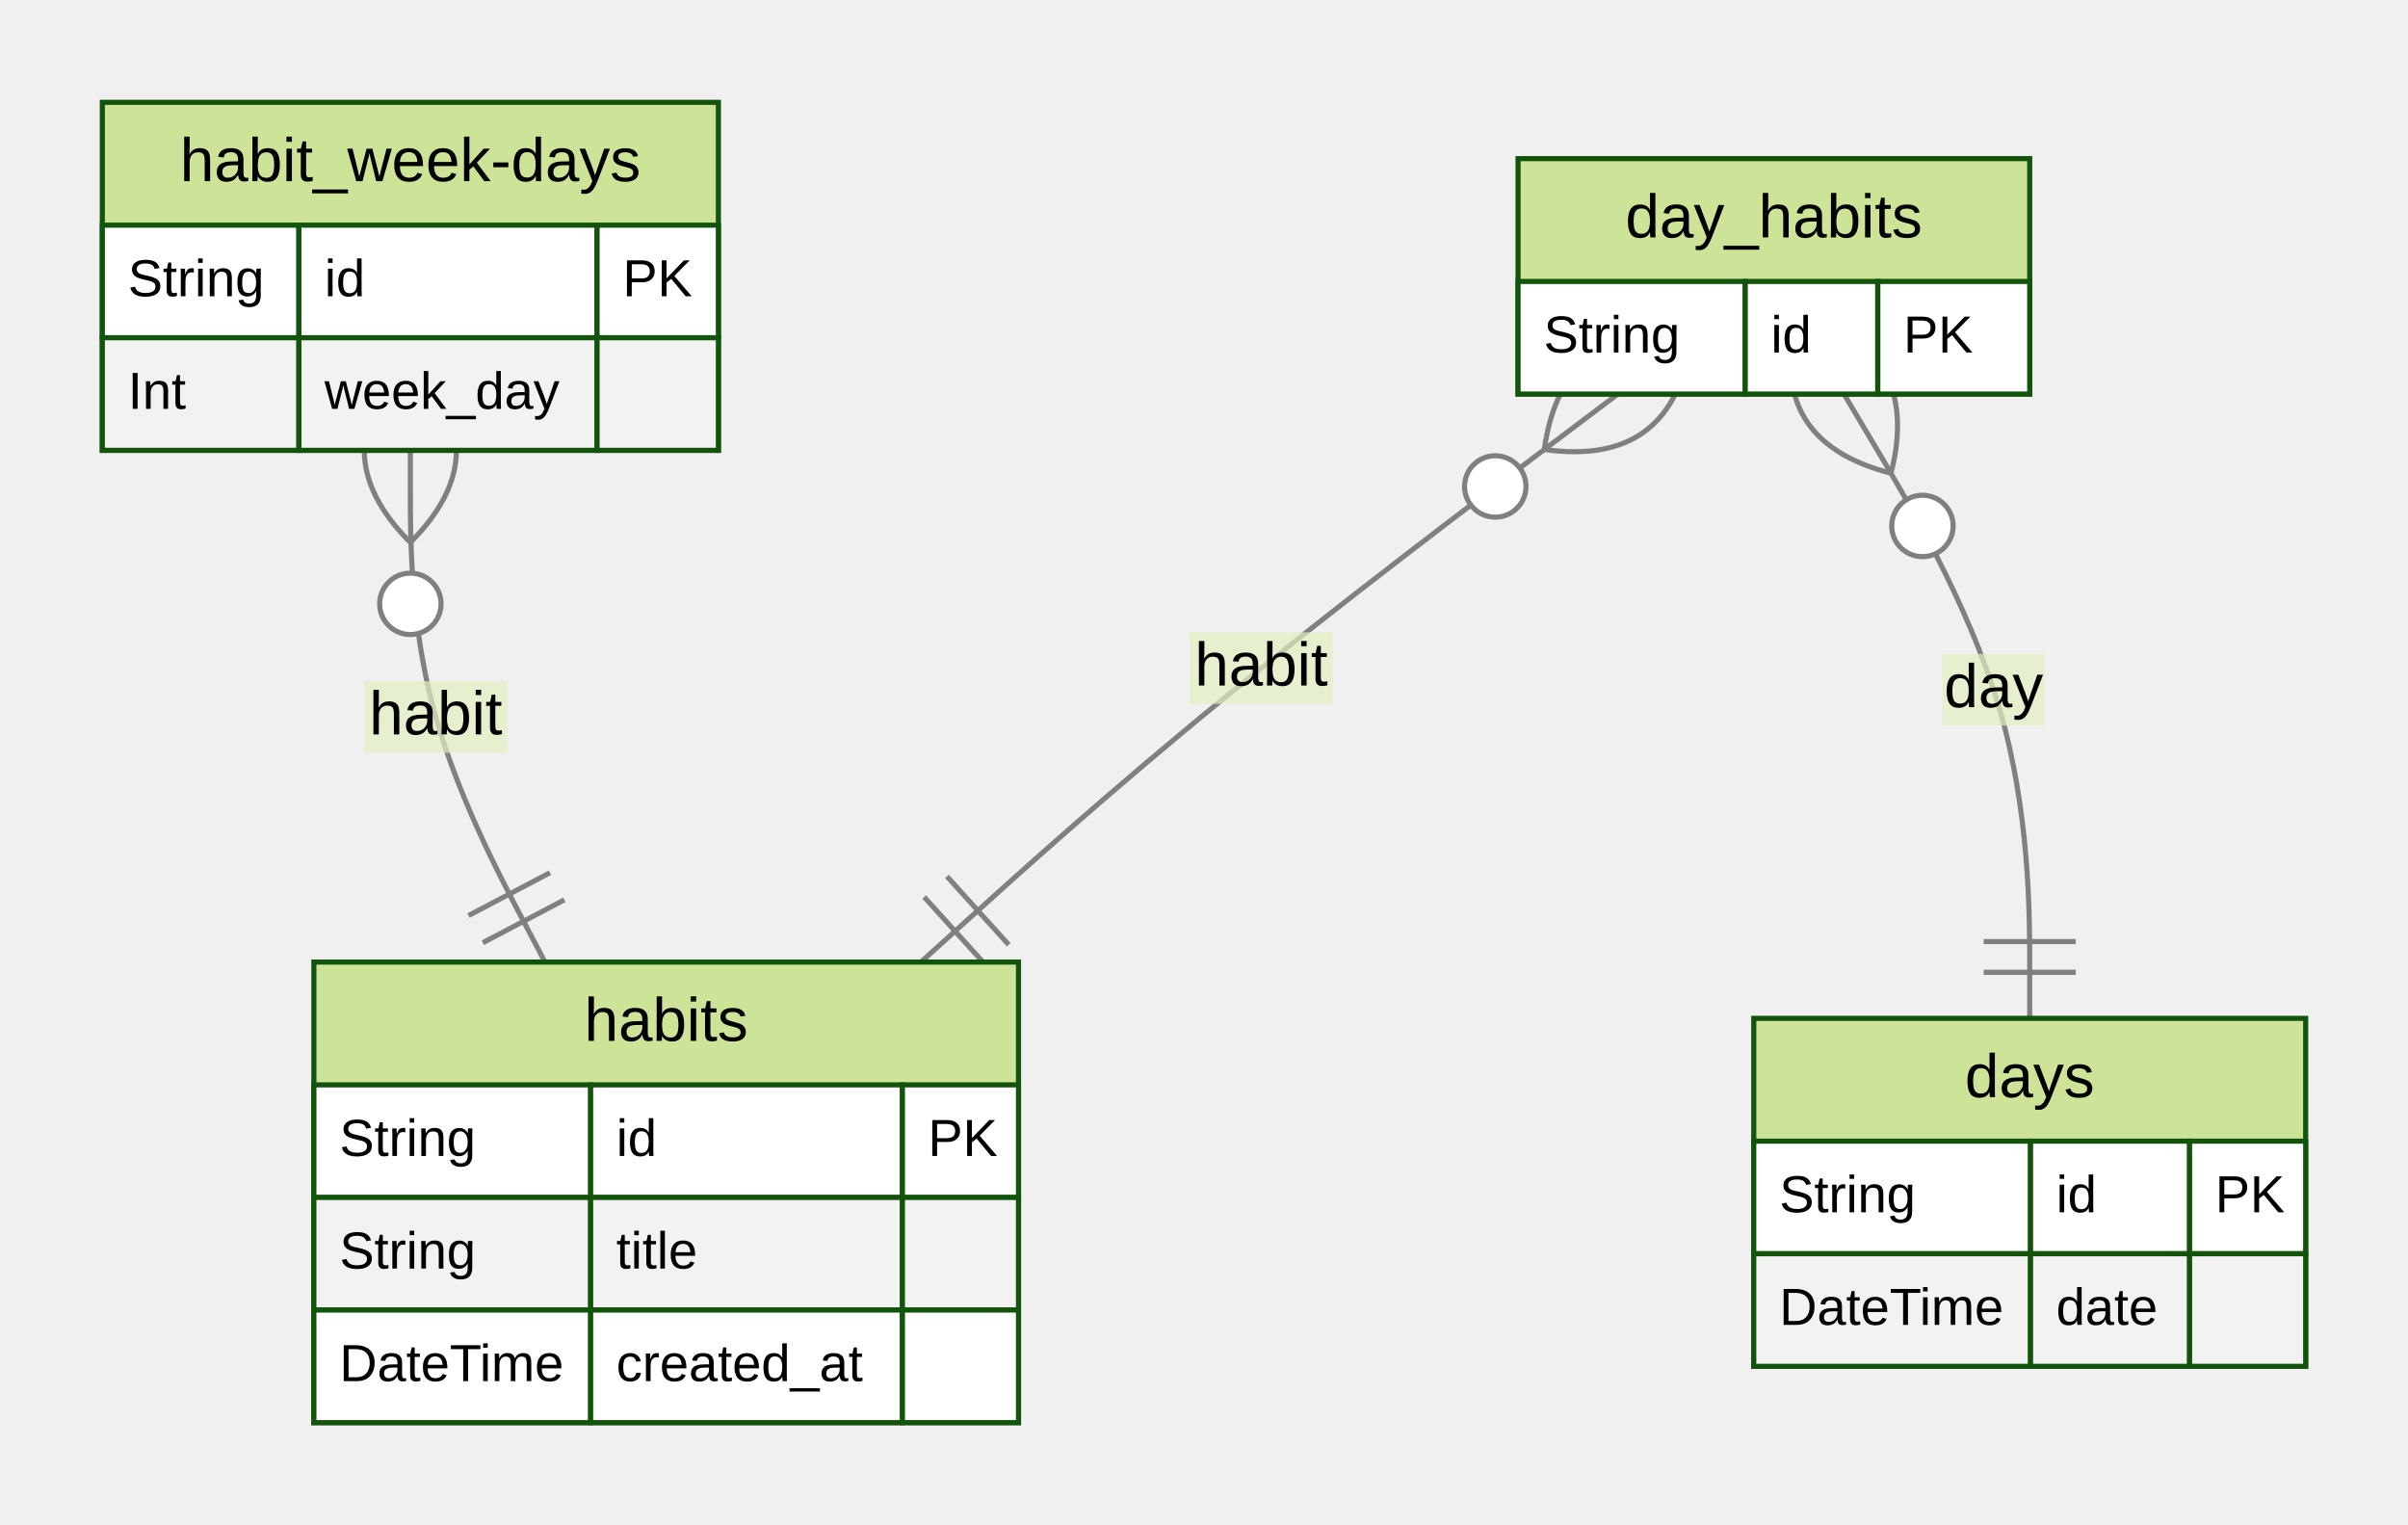
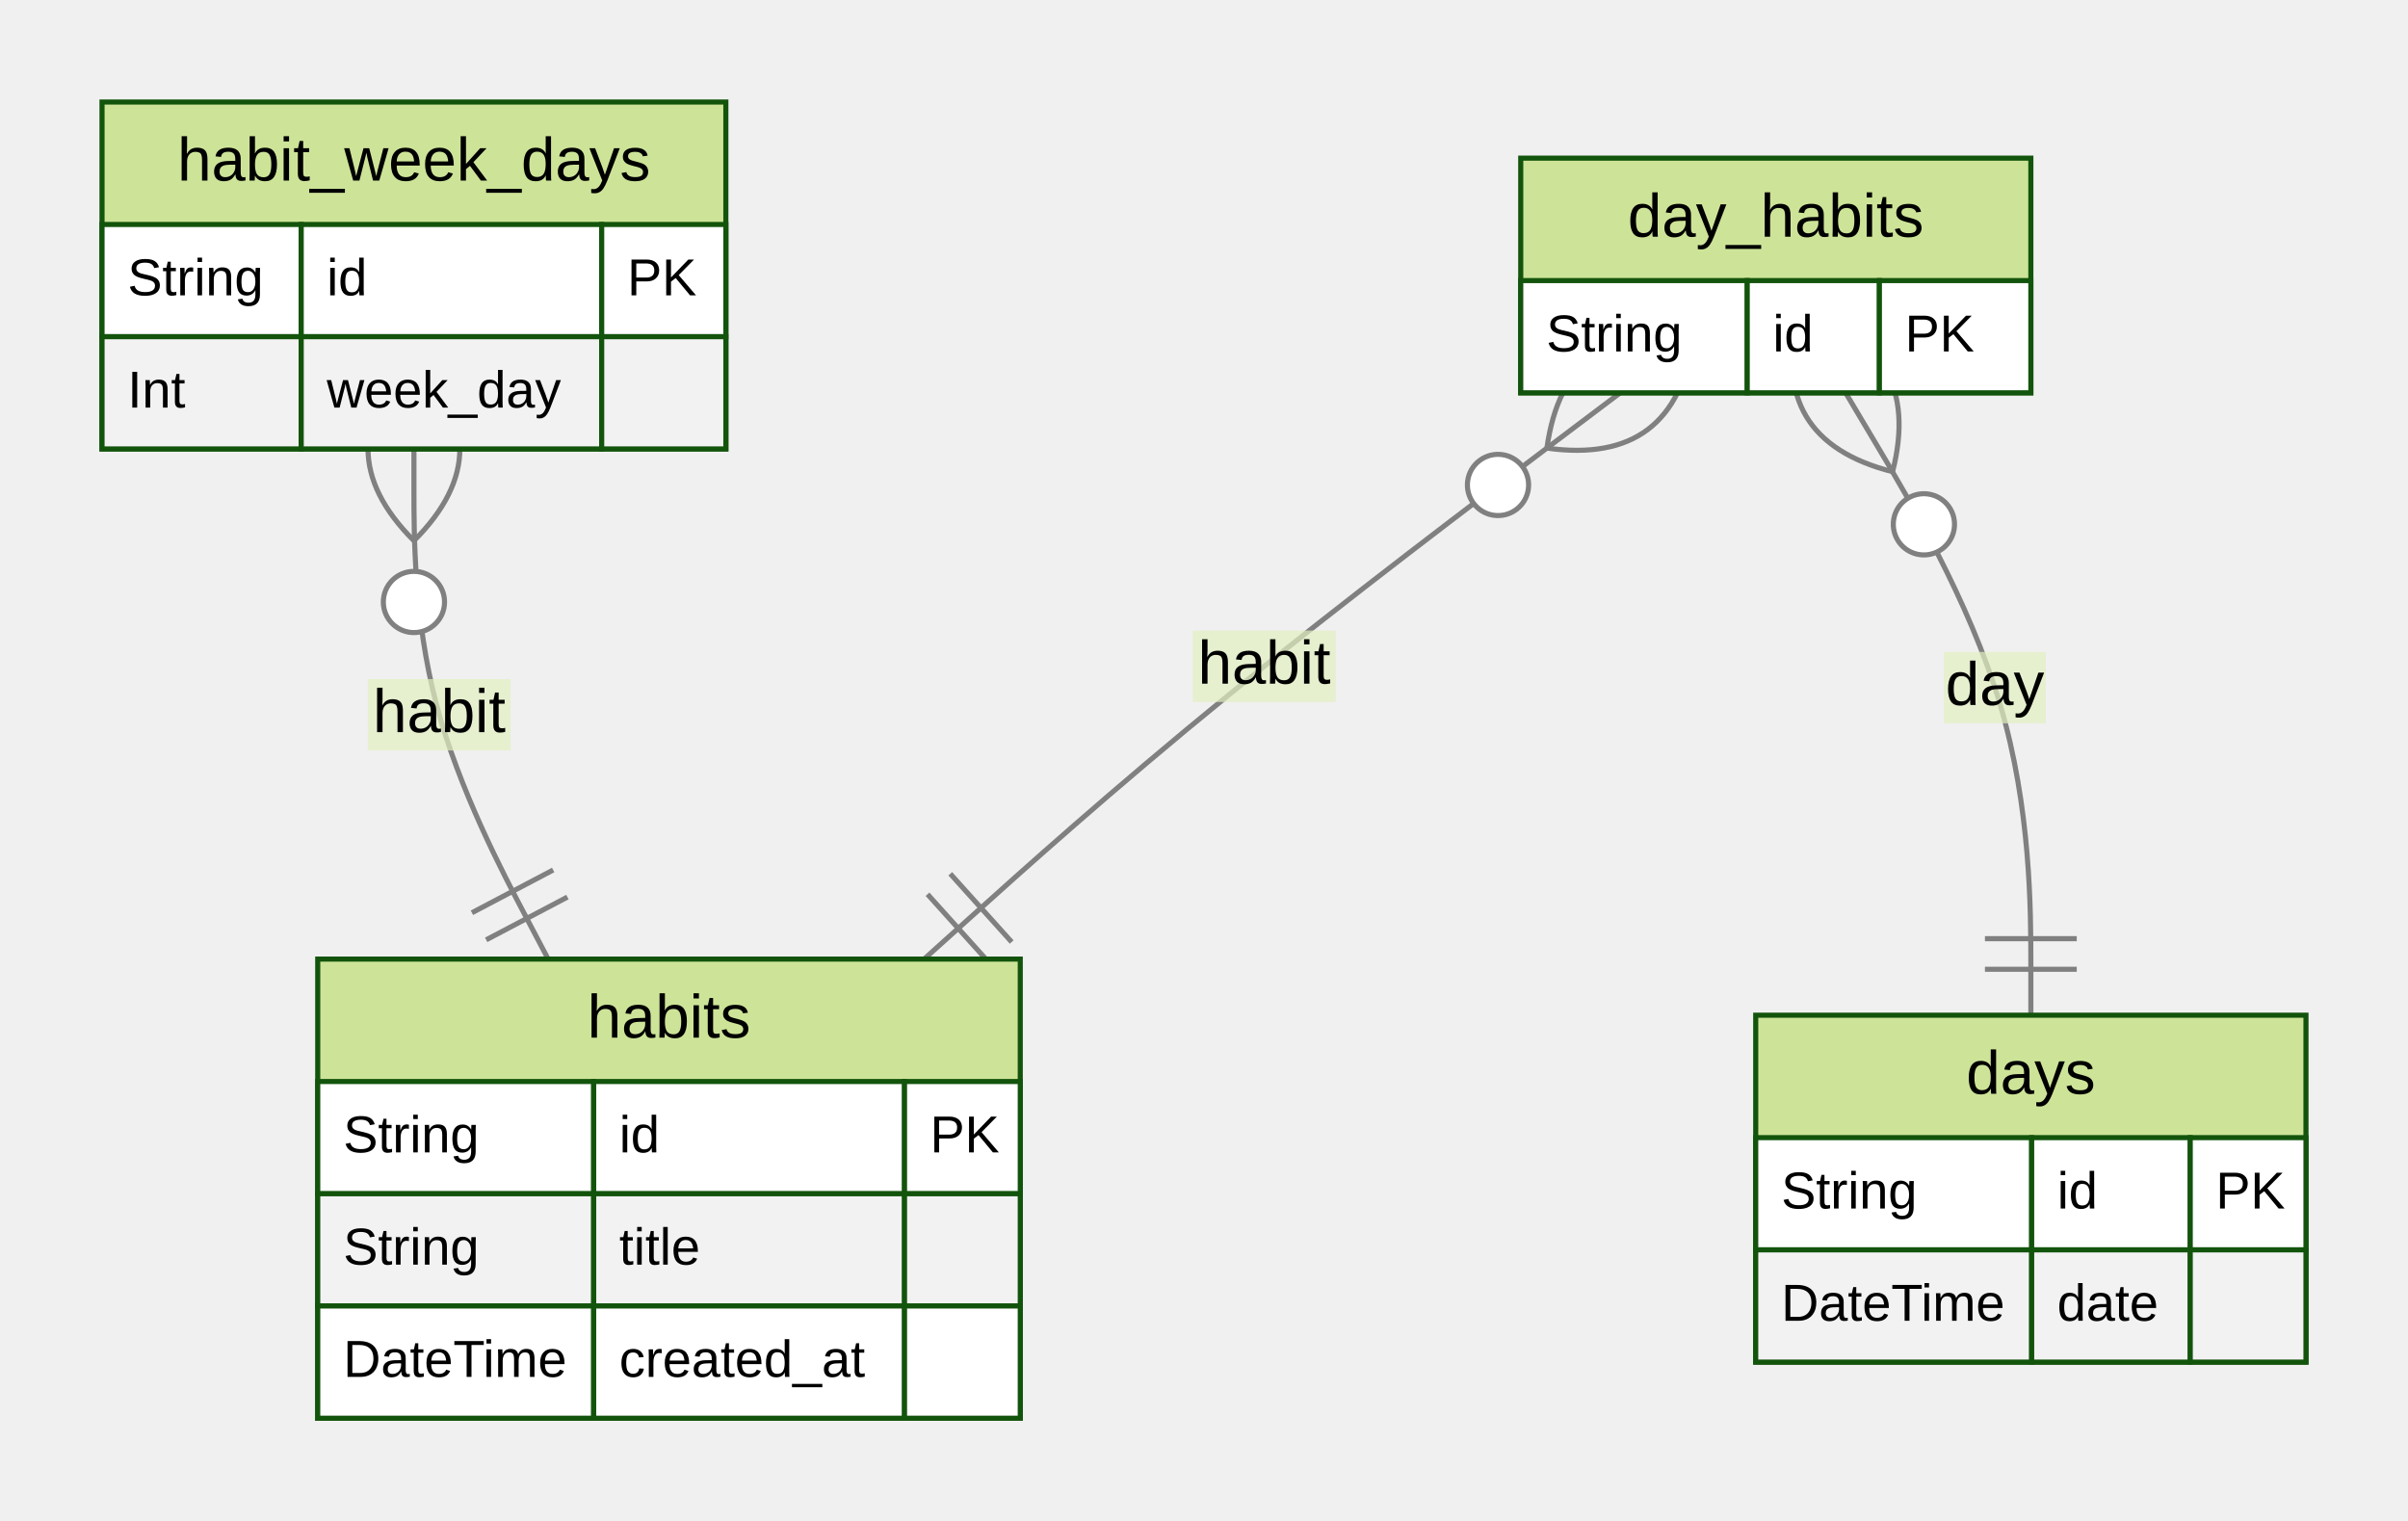
- <svg xmlns="http://www.w3.org/2000/svg" aria-roledescription="er" viewBox="0 0 470.636 298" style="max-width: 470.636px; background-color: white;" width="100%" id="mermaid-0">
+ <svg xmlns="http://www.w3.org/2000/svg" aria-roledescription="er" viewBox="0 0 472.051 298" style="max-width: 472.051px; background-color: white;" width="100%" id="mermaid-0">
  <style>#mermaid-0{font-family:"trebuchet ms",verdana,arial,sans-serif;font-size:16px;fill:#000000;}#mermaid-0 .error-icon{fill:#552222;}#mermaid-0 .error-text{fill:#552222;stroke:#552222;}#mermaid-0 .edge-thickness-normal{stroke-width:2px;}#mermaid-0 .edge-thickness-thick{stroke-width:3.5px;}#mermaid-0 .edge-pattern-solid{stroke-dasharray:0;}#mermaid-0 .edge-pattern-dashed{stroke-dasharray:3;}#mermaid-0 .edge-pattern-dotted{stroke-dasharray:2;}#mermaid-0 .marker{fill:#000000;stroke:#000000;}#mermaid-0 .marker.cross{stroke:#000000;}#mermaid-0 svg{font-family:"trebuchet ms",verdana,arial,sans-serif;font-size:16px;}#mermaid-0 .entityBox{fill:#cde498;stroke:#13540c;}#mermaid-0 .attributeBoxOdd{fill:#ffffff;stroke:#13540c;}#mermaid-0 .attributeBoxEven{fill:#f2f2f2;stroke:#13540c;}#mermaid-0 .relationshipLabelBox{fill:hsl(78.158, 58.462%, 84.51%);opacity:0.7;background-color:hsl(78.158, 58.462%, 84.51%);}#mermaid-0 .relationshipLabelBox rect{opacity:0.5;}#mermaid-0 .relationshipLine{stroke:#000000;}#mermaid-0 .entityTitleText{text-anchor:middle;font-size:18px;fill:#000000;}#mermaid-0 :root{--mermaid-font-family:"trebuchet ms",verdana,arial,sans-serif;}</style>
  <g />
  <defs>
    <marker orient="auto" markerHeight="18" markerWidth="18" refY="9" refX="0" id="ONLY_ONE_START">
      <path d="M9,0 L9,18 M15,0 L15,18" fill="none" stroke="gray" />
    </marker>
  </defs>
  <defs>
    <marker orient="auto" markerHeight="18" markerWidth="18" refY="9" refX="18" id="ONLY_ONE_END">
      <path d="M3,0 L3,18 M9,0 L9,18" fill="none" stroke="gray" />
    </marker>
  </defs>
  <defs>
    <marker orient="auto" markerHeight="18" markerWidth="30" refY="9" refX="0" id="ZERO_OR_ONE_START">
      <circle r="6" cy="9" cx="21" fill="white" stroke="gray" />
      <path d="M9,0 L9,18" fill="none" stroke="gray" />
    </marker>
  </defs>
  <defs>
    <marker orient="auto" markerHeight="18" markerWidth="30" refY="9" refX="30" id="ZERO_OR_ONE_END">
      <circle r="6" cy="9" cx="9" fill="white" stroke="gray" />
      <path d="M21,0 L21,18" fill="none" stroke="gray" />
    </marker>
  </defs>
  <defs>
    <marker orient="auto" markerHeight="36" markerWidth="45" refY="18" refX="18" id="ONE_OR_MORE_START">
      <path d="M0,18 Q 18,0 36,18 Q 18,36 0,18 M42,9 L42,27" fill="none" stroke="gray" />
    </marker>
  </defs>
  <defs>
    <marker orient="auto" markerHeight="36" markerWidth="45" refY="18" refX="27" id="ONE_OR_MORE_END">
      <path d="M3,9 L3,27 M9,18 Q27,0 45,18 Q27,36 9,18" fill="none" stroke="gray" />
    </marker>
  </defs>
  <defs>
    <marker orient="auto" markerHeight="36" markerWidth="57" refY="18" refX="18" id="ZERO_OR_MORE_START">
      <circle r="6" cy="18" cx="48" fill="white" stroke="gray" />
      <path d="M0,18 Q18,0 36,18 Q18,36 0,18" fill="none" stroke="gray" />
    </marker>
  </defs>
  <defs>
    <marker orient="auto" markerHeight="36" markerWidth="57" refY="18" refX="39" id="ZERO_OR_MORE_END">
      <circle r="6" cy="18" cx="9" fill="white" stroke="gray" />
      <path d="M21,18 Q39,0 57,18 Q39,36 21,18" fill="none" stroke="gray" />
    </marker>
  </defs>
-   <path style="stroke: gray; fill: none;" marker-start="url(#ZERO_OR_MORE_START)" marker-end="url(#ONLY_ONE_END)" d="M80.203,88L80.203,96.333C80.203,104.667,80.203,121.333,84.589,138C88.975,154.667,97.747,171.333,102.133,179.667L106.519,188" class="er relationshipLine" />
-   <path style="stroke: gray; fill: none;" marker-start="url(#ZERO_OR_MORE_START)" marker-end="url(#ONLY_ONE_END)" d="M360.392,77L366.444,87.167C372.495,97.333,384.598,117.667,390.65,138C396.701,158.333,396.701,178.667,396.701,188.833L396.701,199" class="er relationshipLine" />
-   <path style="stroke: gray; fill: none;" marker-start="url(#ZERO_OR_MORE_START)" marker-end="url(#ONLY_ONE_END)" d="M316.2,77L302.717,87.167C289.235,97.333,262.27,117.667,239.568,136.167C216.866,154.667,198.427,171.333,189.208,179.667L179.988,188" class="er relationshipLine" />
-   <g transform="translate(61.34412,188 )" id="entity-habits-c096573e-ea85-4ff0-992c-a58b42163eed">
+   <path style="stroke: gray; fill: none;" marker-start="url(#ZERO_OR_MORE_START)" marker-end="url(#ONLY_ONE_END)" d="M81.146,88L81.146,96.333C81.146,104.667,81.146,121.333,85.532,138C89.918,154.667,98.69,171.333,103.076,179.667L107.462,188" class="er relationshipLine" />
+   <path style="stroke: gray; fill: none;" marker-start="url(#ZERO_OR_MORE_START)" marker-end="url(#ONLY_ONE_END)" d="M361.807,77L367.859,87.167C373.91,97.333,386.013,117.667,392.065,138C398.116,158.333,398.116,178.667,398.116,188.833L398.116,199" class="er relationshipLine" />
+   <path style="stroke: gray; fill: none;" marker-start="url(#ZERO_OR_MORE_START)" marker-end="url(#ONLY_ONE_END)" d="M317.615,77L304.132,87.167C290.65,97.333,263.685,117.667,240.941,136.167C218.198,154.667,199.676,171.333,190.416,179.667L181.155,188" class="er relationshipLine" />
+   <g transform="translate(62.28748,188 )" id="entity-habits-72eaab85-8e56-40d6-9ddc-3668a4171ad8">
    <rect height="90" width="137.718" y="0" x="0" class="er entityBox" />
-     <text style="dominant-baseline: middle; text-anchor: middle; font-size: 12px;" transform="translate(68.85901,12)" y="0" x="0" id="text-entity-habits-c096573e-ea85-4ff0-992c-a58b42163eed" class="er entityLabel">habits</text>
+     <text style="dominant-baseline: middle; text-anchor: middle; font-size: 12px;" transform="translate(68.85901,12)" y="0" x="0" id="text-entity-habits-72eaab85-8e56-40d6-9ddc-3668a4171ad8" class="er entityLabel">habits</text>
    <rect height="22" width="54.096" y="24" x="0" class="er attributeBoxOdd" />
-     <text style="dominant-baseline: middle; font-size: 10.2px;" transform="translate(5,35)" y="0" x="0" id="text-entity-habits-c096573e-ea85-4ff0-992c-a58b42163eed-attr-1-type" class="er entityLabel">String</text>
+     <text style="dominant-baseline: middle; font-size: 10.2px;" transform="translate(5,35)" y="0" x="0" id="text-entity-habits-72eaab85-8e56-40d6-9ddc-3668a4171ad8-attr-1-type" class="er entityLabel">String</text>
    <rect height="22" width="60.935" y="24" x="54.096" class="er attributeBoxOdd" />
-     <text style="dominant-baseline: middle; font-size: 10.2px;" transform="translate(59.09555,35)" y="0" x="0" id="text-entity-habits-c096573e-ea85-4ff0-992c-a58b42163eed-attr-1-name" class="er entityLabel">id</text>
+     <text style="dominant-baseline: middle; font-size: 10.2px;" transform="translate(59.09555,35)" y="0" x="0" id="text-entity-habits-72eaab85-8e56-40d6-9ddc-3668a4171ad8-attr-1-name" class="er entityLabel">id</text>
    <rect height="22" width="22.688" y="24" x="115.03" class="er attributeBoxOdd" />
-     <text style="dominant-baseline: middle; font-size: 10.2px;" transform="translate(120.0303,35)" y="0" x="0" id="text-entity-habits-c096573e-ea85-4ff0-992c-a58b42163eed-attr-1-key" class="er entityLabel">PK</text>
+     <text style="dominant-baseline: middle; font-size: 10.2px;" transform="translate(120.0303,35)" y="0" x="0" id="text-entity-habits-72eaab85-8e56-40d6-9ddc-3668a4171ad8-attr-1-key" class="er entityLabel">PK</text>
    <rect height="22" width="54.096" y="46" x="0" class="er attributeBoxEven" />
-     <text style="dominant-baseline: middle; font-size: 10.2px;" transform="translate(5,57)" y="0" x="0" id="text-entity-habits-c096573e-ea85-4ff0-992c-a58b42163eed-attr-2-type" class="er entityLabel">String</text>
+     <text style="dominant-baseline: middle; font-size: 10.2px;" transform="translate(5,57)" y="0" x="0" id="text-entity-habits-72eaab85-8e56-40d6-9ddc-3668a4171ad8-attr-2-type" class="er entityLabel">String</text>
    <rect height="22" width="60.935" y="46" x="54.096" class="er attributeBoxEven" />
-     <text style="dominant-baseline: middle; font-size: 10.2px;" transform="translate(59.09555,57)" y="0" x="0" id="text-entity-habits-c096573e-ea85-4ff0-992c-a58b42163eed-attr-2-name" class="er entityLabel">title</text>
+     <text style="dominant-baseline: middle; font-size: 10.2px;" transform="translate(59.09555,57)" y="0" x="0" id="text-entity-habits-72eaab85-8e56-40d6-9ddc-3668a4171ad8-attr-2-name" class="er entityLabel">title</text>
    <rect height="22" width="22.688" y="46" x="115.03" class="er attributeBoxEven" />
-     <text style="dominant-baseline: middle; font-size: 10.2px;" transform="translate(120.0303,57)" y="0" x="0" id="text-entity-habits-c096573e-ea85-4ff0-992c-a58b42163eed-attr-2-key" class="er entityLabel" />
+     <text style="dominant-baseline: middle; font-size: 10.2px;" transform="translate(120.0303,57)" y="0" x="0" id="text-entity-habits-72eaab85-8e56-40d6-9ddc-3668a4171ad8-attr-2-key" class="er entityLabel" />
    <rect height="22" width="54.096" y="68" x="0" class="er attributeBoxOdd" />
-     <text style="dominant-baseline: middle; font-size: 10.2px;" transform="translate(5,79)" y="0" x="0" id="text-entity-habits-c096573e-ea85-4ff0-992c-a58b42163eed-attr-3-type" class="er entityLabel">DateTime</text>
+     <text style="dominant-baseline: middle; font-size: 10.2px;" transform="translate(5,79)" y="0" x="0" id="text-entity-habits-72eaab85-8e56-40d6-9ddc-3668a4171ad8-attr-3-type" class="er entityLabel">DateTime</text>
    <rect height="22" width="60.935" y="68" x="54.096" class="er attributeBoxOdd" />
-     <text style="dominant-baseline: middle; font-size: 10.2px;" transform="translate(59.09555,79)" y="0" x="0" id="text-entity-habits-c096573e-ea85-4ff0-992c-a58b42163eed-attr-3-name" class="er entityLabel">created_at</text>
+     <text style="dominant-baseline: middle; font-size: 10.2px;" transform="translate(59.09555,79)" y="0" x="0" id="text-entity-habits-72eaab85-8e56-40d6-9ddc-3668a4171ad8-attr-3-name" class="er entityLabel">created_at</text>
    <rect height="22" width="22.688" y="68" x="115.03" class="er attributeBoxOdd" />
-     <text style="dominant-baseline: middle; font-size: 10.2px;" transform="translate(120.0303,79)" y="0" x="0" id="text-entity-habits-c096573e-ea85-4ff0-992c-a58b42163eed-attr-3-key" class="er entityLabel" />
+     <text style="dominant-baseline: middle; font-size: 10.2px;" transform="translate(120.0303,79)" y="0" x="0" id="text-entity-habits-72eaab85-8e56-40d6-9ddc-3668a4171ad8-attr-3-key" class="er entityLabel" />
  </g>
-   <g transform="translate(20,20 )" id="entity-habitweekdays-5e0af019-db1c-4367-bd1a-9aaf35232e6d">
-     <rect height="68" width="120.406" y="0" x="0" class="er entityBox" />
-     <text style="dominant-baseline: middle; text-anchor: middle; font-size: 12px;" transform="translate(60.20312,12)" y="0" x="0" id="text-entity-habitweekdays-5e0af019-db1c-4367-bd1a-9aaf35232e6d" class="er entityLabel">habit_week-days</text>
-     <rect height="22" width="38.42" y="24" x="0" class="er attributeBoxOdd" />
-     <text style="dominant-baseline: middle; font-size: 10.2px;" transform="translate(5,35)" y="0" x="0" id="text-entity-habitweekdays-5e0af019-db1c-4367-bd1a-9aaf35232e6d-attr-1-type" class="er entityLabel">String</text>
-     <rect height="22" width="58.276" y="24" x="38.42" class="er attributeBoxOdd" />
-     <text style="dominant-baseline: middle; font-size: 10.2px;" transform="translate(43.41953,35)" y="0" x="0" id="text-entity-habitweekdays-5e0af019-db1c-4367-bd1a-9aaf35232e6d-attr-1-name" class="er entityLabel">id</text>
-     <rect height="22" width="23.711" y="24" x="96.695" class="er attributeBoxOdd" />
-     <text style="dominant-baseline: middle; font-size: 10.2px;" transform="translate(101.6951,35)" y="0" x="0" id="text-entity-habitweekdays-5e0af019-db1c-4367-bd1a-9aaf35232e6d-attr-1-key" class="er entityLabel">PK</text>
-     <rect height="22" width="38.42" y="46" x="0" class="er attributeBoxEven" />
-     <text style="dominant-baseline: middle; font-size: 10.2px;" transform="translate(5,57)" y="0" x="0" id="text-entity-habitweekdays-5e0af019-db1c-4367-bd1a-9aaf35232e6d-attr-2-type" class="er entityLabel">Int</text>
-     <rect height="22" width="58.276" y="46" x="38.42" class="er attributeBoxEven" />
-     <text style="dominant-baseline: middle; font-size: 10.2px;" transform="translate(43.41953,57)" y="0" x="0" id="text-entity-habitweekdays-5e0af019-db1c-4367-bd1a-9aaf35232e6d-attr-2-name" class="er entityLabel">week_day</text>
-     <rect height="22" width="23.711" y="46" x="96.695" class="er attributeBoxEven" />
-     <text style="dominant-baseline: middle; font-size: 10.2px;" transform="translate(101.6951,57)" y="0" x="0" id="text-entity-habitweekdays-5e0af019-db1c-4367-bd1a-9aaf35232e6d-attr-2-key" class="er entityLabel" />
+   <g transform="translate(20,20 )" id="entity-habitweekdays-0dfdb5bf-d3b1-4c59-a2da-256441a40b3e">
+     <rect height="68" width="122.293" y="0" x="0" class="er entityBox" />
+     <text style="dominant-baseline: middle; text-anchor: middle; font-size: 12px;" transform="translate(61.14648,12)" y="0" x="0" id="text-entity-habitweekdays-0dfdb5bf-d3b1-4c59-a2da-256441a40b3e" class="er entityLabel">habit_week_days</text>
+     <rect height="22" width="39.048" y="24" x="0" class="er attributeBoxOdd" />
+     <text style="dominant-baseline: middle; font-size: 10.2px;" transform="translate(5,35)" y="0" x="0" id="text-entity-habitweekdays-0dfdb5bf-d3b1-4c59-a2da-256441a40b3e-attr-1-type" class="er entityLabel">String</text>
+     <rect height="22" width="58.904" y="24" x="39.048" class="er attributeBoxOdd" />
+     <text style="dominant-baseline: middle; font-size: 10.2px;" transform="translate(44.04844,35)" y="0" x="0" id="text-entity-habitweekdays-0dfdb5bf-d3b1-4c59-a2da-256441a40b3e-attr-1-name" class="er entityLabel">id</text>
+     <rect height="22" width="24.34" y="24" x="97.953" class="er attributeBoxOdd" />
+     <text style="dominant-baseline: middle; font-size: 10.2px;" transform="translate(102.9529,35)" y="0" x="0" id="text-entity-habitweekdays-0dfdb5bf-d3b1-4c59-a2da-256441a40b3e-attr-1-key" class="er entityLabel">PK</text>
+     <rect height="22" width="39.048" y="46" x="0" class="er attributeBoxEven" />
+     <text style="dominant-baseline: middle; font-size: 10.2px;" transform="translate(5,57)" y="0" x="0" id="text-entity-habitweekdays-0dfdb5bf-d3b1-4c59-a2da-256441a40b3e-attr-2-type" class="er entityLabel">Int</text>
+     <rect height="22" width="58.904" y="46" x="39.048" class="er attributeBoxEven" />
+     <text style="dominant-baseline: middle; font-size: 10.2px;" transform="translate(44.04844,57)" y="0" x="0" id="text-entity-habitweekdays-0dfdb5bf-d3b1-4c59-a2da-256441a40b3e-attr-2-name" class="er entityLabel">week_day</text>
+     <rect height="22" width="24.34" y="46" x="97.953" class="er attributeBoxEven" />
+     <text style="dominant-baseline: middle; font-size: 10.2px;" transform="translate(102.9529,57)" y="0" x="0" id="text-entity-habitweekdays-0dfdb5bf-d3b1-4c59-a2da-256441a40b3e-attr-2-key" class="er entityLabel" />
  </g>
-   <g transform="translate(342.7669,199 )" id="entity-days-a3682524-ca9b-4555-9d06-639fcec912de">
+   <g transform="translate(344.182,199 )" id="entity-days-a89f31ba-eb43-45e0-beb0-6c8a4b96b57c">
    <rect height="68" width="107.869" y="0" x="0" class="er entityBox" />
-     <text style="dominant-baseline: middle; text-anchor: middle; font-size: 12px;" transform="translate(53.93452,12)" y="0" x="0" id="text-entity-days-a3682524-ca9b-4555-9d06-639fcec912de" class="er entityLabel">days</text>
+     <text style="dominant-baseline: middle; text-anchor: middle; font-size: 12px;" transform="translate(53.93452,12)" y="0" x="0" id="text-entity-days-a89f31ba-eb43-45e0-beb0-6c8a4b96b57c" class="er entityLabel">days</text>
    <rect height="22" width="54.096" y="24" x="0" class="er attributeBoxOdd" />
-     <text style="dominant-baseline: middle; font-size: 10.2px;" transform="translate(5,35)" y="0" x="0" id="text-entity-days-a3682524-ca9b-4555-9d06-639fcec912de-attr-1-type" class="er entityLabel">String</text>
+     <text style="dominant-baseline: middle; font-size: 10.2px;" transform="translate(5,35)" y="0" x="0" id="text-entity-days-a89f31ba-eb43-45e0-beb0-6c8a4b96b57c-attr-1-type" class="er entityLabel">String</text>
    <rect height="22" width="31.086" y="24" x="54.096" class="er attributeBoxOdd" />
-     <text style="dominant-baseline: middle; font-size: 10.2px;" transform="translate(59.09555,35)" y="0" x="0" id="text-entity-days-a3682524-ca9b-4555-9d06-639fcec912de-attr-1-name" class="er entityLabel">id</text>
+     <text style="dominant-baseline: middle; font-size: 10.2px;" transform="translate(59.09555,35)" y="0" x="0" id="text-entity-days-a89f31ba-eb43-45e0-beb0-6c8a4b96b57c-attr-1-name" class="er entityLabel">id</text>
    <rect height="22" width="22.688" y="24" x="85.181" class="er attributeBoxOdd" />
-     <text style="dominant-baseline: middle; font-size: 10.2px;" transform="translate(90.18137,35)" y="0" x="0" id="text-entity-days-a3682524-ca9b-4555-9d06-639fcec912de-attr-1-key" class="er entityLabel">PK</text>
+     <text style="dominant-baseline: middle; font-size: 10.2px;" transform="translate(90.18137,35)" y="0" x="0" id="text-entity-days-a89f31ba-eb43-45e0-beb0-6c8a4b96b57c-attr-1-key" class="er entityLabel">PK</text>
    <rect height="22" width="54.096" y="46" x="0" class="er attributeBoxEven" />
-     <text style="dominant-baseline: middle; font-size: 10.2px;" transform="translate(5,57)" y="0" x="0" id="text-entity-days-a3682524-ca9b-4555-9d06-639fcec912de-attr-2-type" class="er entityLabel">DateTime</text>
+     <text style="dominant-baseline: middle; font-size: 10.2px;" transform="translate(5,57)" y="0" x="0" id="text-entity-days-a89f31ba-eb43-45e0-beb0-6c8a4b96b57c-attr-2-type" class="er entityLabel">DateTime</text>
    <rect height="22" width="31.086" y="46" x="54.096" class="er attributeBoxEven" />
-     <text style="dominant-baseline: middle; font-size: 10.2px;" transform="translate(59.09555,57)" y="0" x="0" id="text-entity-days-a3682524-ca9b-4555-9d06-639fcec912de-attr-2-name" class="er entityLabel">date</text>
+     <text style="dominant-baseline: middle; font-size: 10.2px;" transform="translate(59.09555,57)" y="0" x="0" id="text-entity-days-a89f31ba-eb43-45e0-beb0-6c8a4b96b57c-attr-2-name" class="er entityLabel">date</text>
    <rect height="22" width="22.688" y="46" x="85.181" class="er attributeBoxEven" />
-     <text style="dominant-baseline: middle; font-size: 10.2px;" transform="translate(90.18137,57)" y="0" x="0" id="text-entity-days-a3682524-ca9b-4555-9d06-639fcec912de-attr-2-key" class="er entityLabel" />
+     <text style="dominant-baseline: middle; font-size: 10.2px;" transform="translate(90.18137,57)" y="0" x="0" id="text-entity-days-a89f31ba-eb43-45e0-beb0-6c8a4b96b57c-attr-2-key" class="er entityLabel" />
  </g>
-   <g transform="translate(296.7015,31 )" id="entity-dayhabits-e815001f-7450-4fec-8c86-6a4572e73d81">
+   <g transform="translate(298.1165,31 )" id="entity-dayhabits-f9f9ea49-3b18-48d0-9fa5-113c92f42425">
    <rect height="46" width="100" y="0" x="0" class="er entityBox" />
-     <text style="dominant-baseline: middle; text-anchor: middle; font-size: 12px;" transform="translate(50,12)" y="0" x="0" id="text-entity-dayhabits-e815001f-7450-4fec-8c86-6a4572e73d81" class="er entityLabel">day_habits</text>
+     <text style="dominant-baseline: middle; text-anchor: middle; font-size: 12px;" transform="translate(50,12)" y="0" x="0" id="text-entity-dayhabits-f9f9ea49-3b18-48d0-9fa5-113c92f42425" class="er entityLabel">day_habits</text>
    <rect height="22" width="44.399" y="24" x="0" class="er attributeBoxOdd" />
-     <text style="dominant-baseline: middle; font-size: 10.2px;" transform="translate(5,35)" y="0" x="0" id="text-entity-dayhabits-e815001f-7450-4fec-8c86-6a4572e73d81-attr-1-type" class="er entityLabel">String</text>
+     <text style="dominant-baseline: middle; font-size: 10.2px;" transform="translate(5,35)" y="0" x="0" id="text-entity-dayhabits-f9f9ea49-3b18-48d0-9fa5-113c92f42425-attr-1-type" class="er entityLabel">String</text>
    <rect height="22" width="25.911" y="24" x="44.399" class="er attributeBoxOdd" />
-     <text style="dominant-baseline: middle; font-size: 10.2px;" transform="translate(49.39862,35)" y="0" x="0" id="text-entity-dayhabits-e815001f-7450-4fec-8c86-6a4572e73d81-attr-1-name" class="er entityLabel">id</text>
+     <text style="dominant-baseline: middle; font-size: 10.2px;" transform="translate(49.39862,35)" y="0" x="0" id="text-entity-dayhabits-f9f9ea49-3b18-48d0-9fa5-113c92f42425-attr-1-name" class="er entityLabel">id</text>
    <rect height="22" width="29.69" y="24" x="70.31" class="er attributeBoxOdd" />
-     <text style="dominant-baseline: middle; font-size: 10.2px;" transform="translate(75.30976,35)" y="0" x="0" id="text-entity-dayhabits-e815001f-7450-4fec-8c86-6a4572e73d81-attr-1-key" class="er entityLabel">PK</text>
+     <text style="dominant-baseline: middle; font-size: 10.2px;" transform="translate(75.30976,35)" y="0" x="0" id="text-entity-dayhabits-f9f9ea49-3b18-48d0-9fa5-113c92f42425-attr-1-key" class="er entityLabel">PK</text>
  </g>
-   <rect height="14" width="27.969" y="133.109" x="71.183" class="er relationshipLabelBox" />
-   <text style="text-anchor: middle; dominant-baseline: middle; font-size: 12px;" y="140.109" x="85.167" id="rel1" class="er relationshipLabel">habit</text>
-   <rect height="14" width="19.99" y="127.788" x="379.65" class="er relationshipLabelBox" />
-   <text style="text-anchor: middle; dominant-baseline: middle; font-size: 12px;" y="134.788" x="389.645" id="rel2" class="er relationshipLabel">day</text>
-   <rect height="14" width="27.969" y="123.561" x="232.521" class="er relationshipLabelBox" />
-   <text style="text-anchor: middle; dominant-baseline: middle; font-size: 12px;" y="130.561" x="246.506" id="rel3" class="er relationshipLabel">habit</text>
+   <rect height="14" width="27.969" y="133.109" x="72.126" class="er relationshipLabelBox" />
+   <text style="text-anchor: middle; dominant-baseline: middle; font-size: 12px;" y="140.109" x="86.11" id="rel1" class="er relationshipLabel">habit</text>
+   <rect height="14" width="19.99" y="127.788" x="381.065" class="er relationshipLabelBox" />
+   <text style="text-anchor: middle; dominant-baseline: middle; font-size: 12px;" y="134.788" x="391.06" id="rel2" class="er relationshipLabel">day</text>
+   <rect height="14" width="27.969" y="123.605" x="233.851" class="er relationshipLabelBox" />
+   <text style="text-anchor: middle; dominant-baseline: middle; font-size: 12px;" y="130.605" x="247.836" id="rel3" class="er relationshipLabel">habit</text>
</svg>
